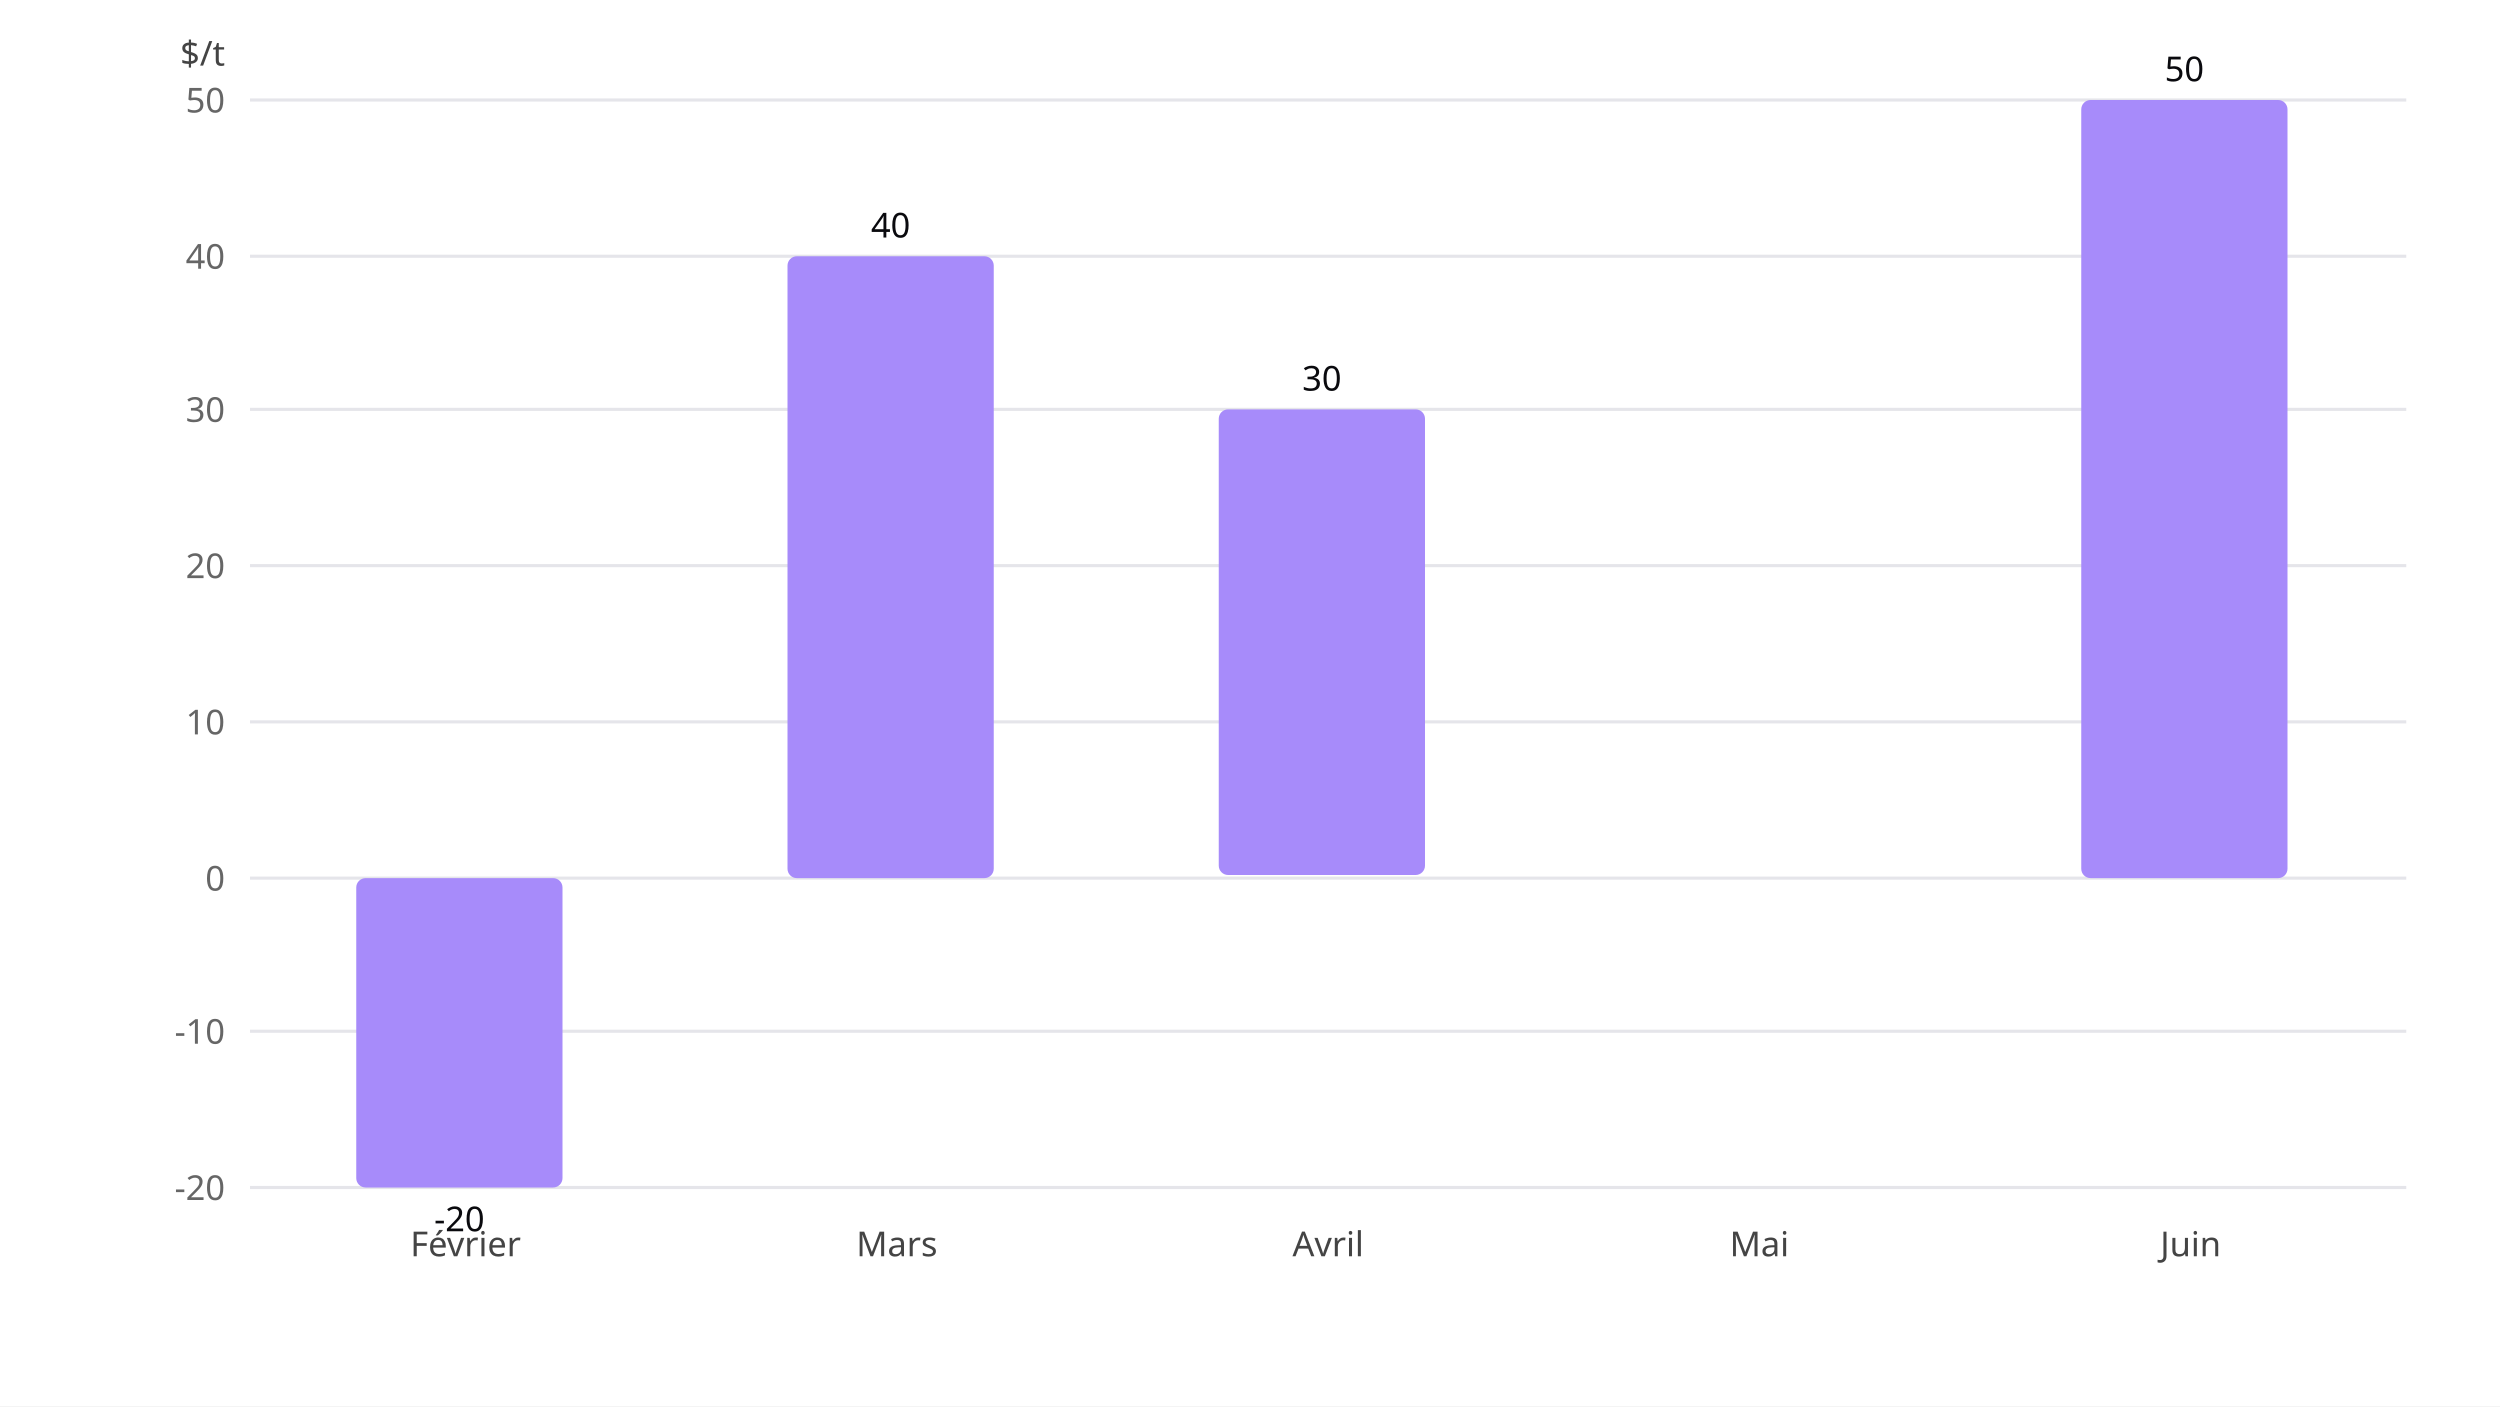
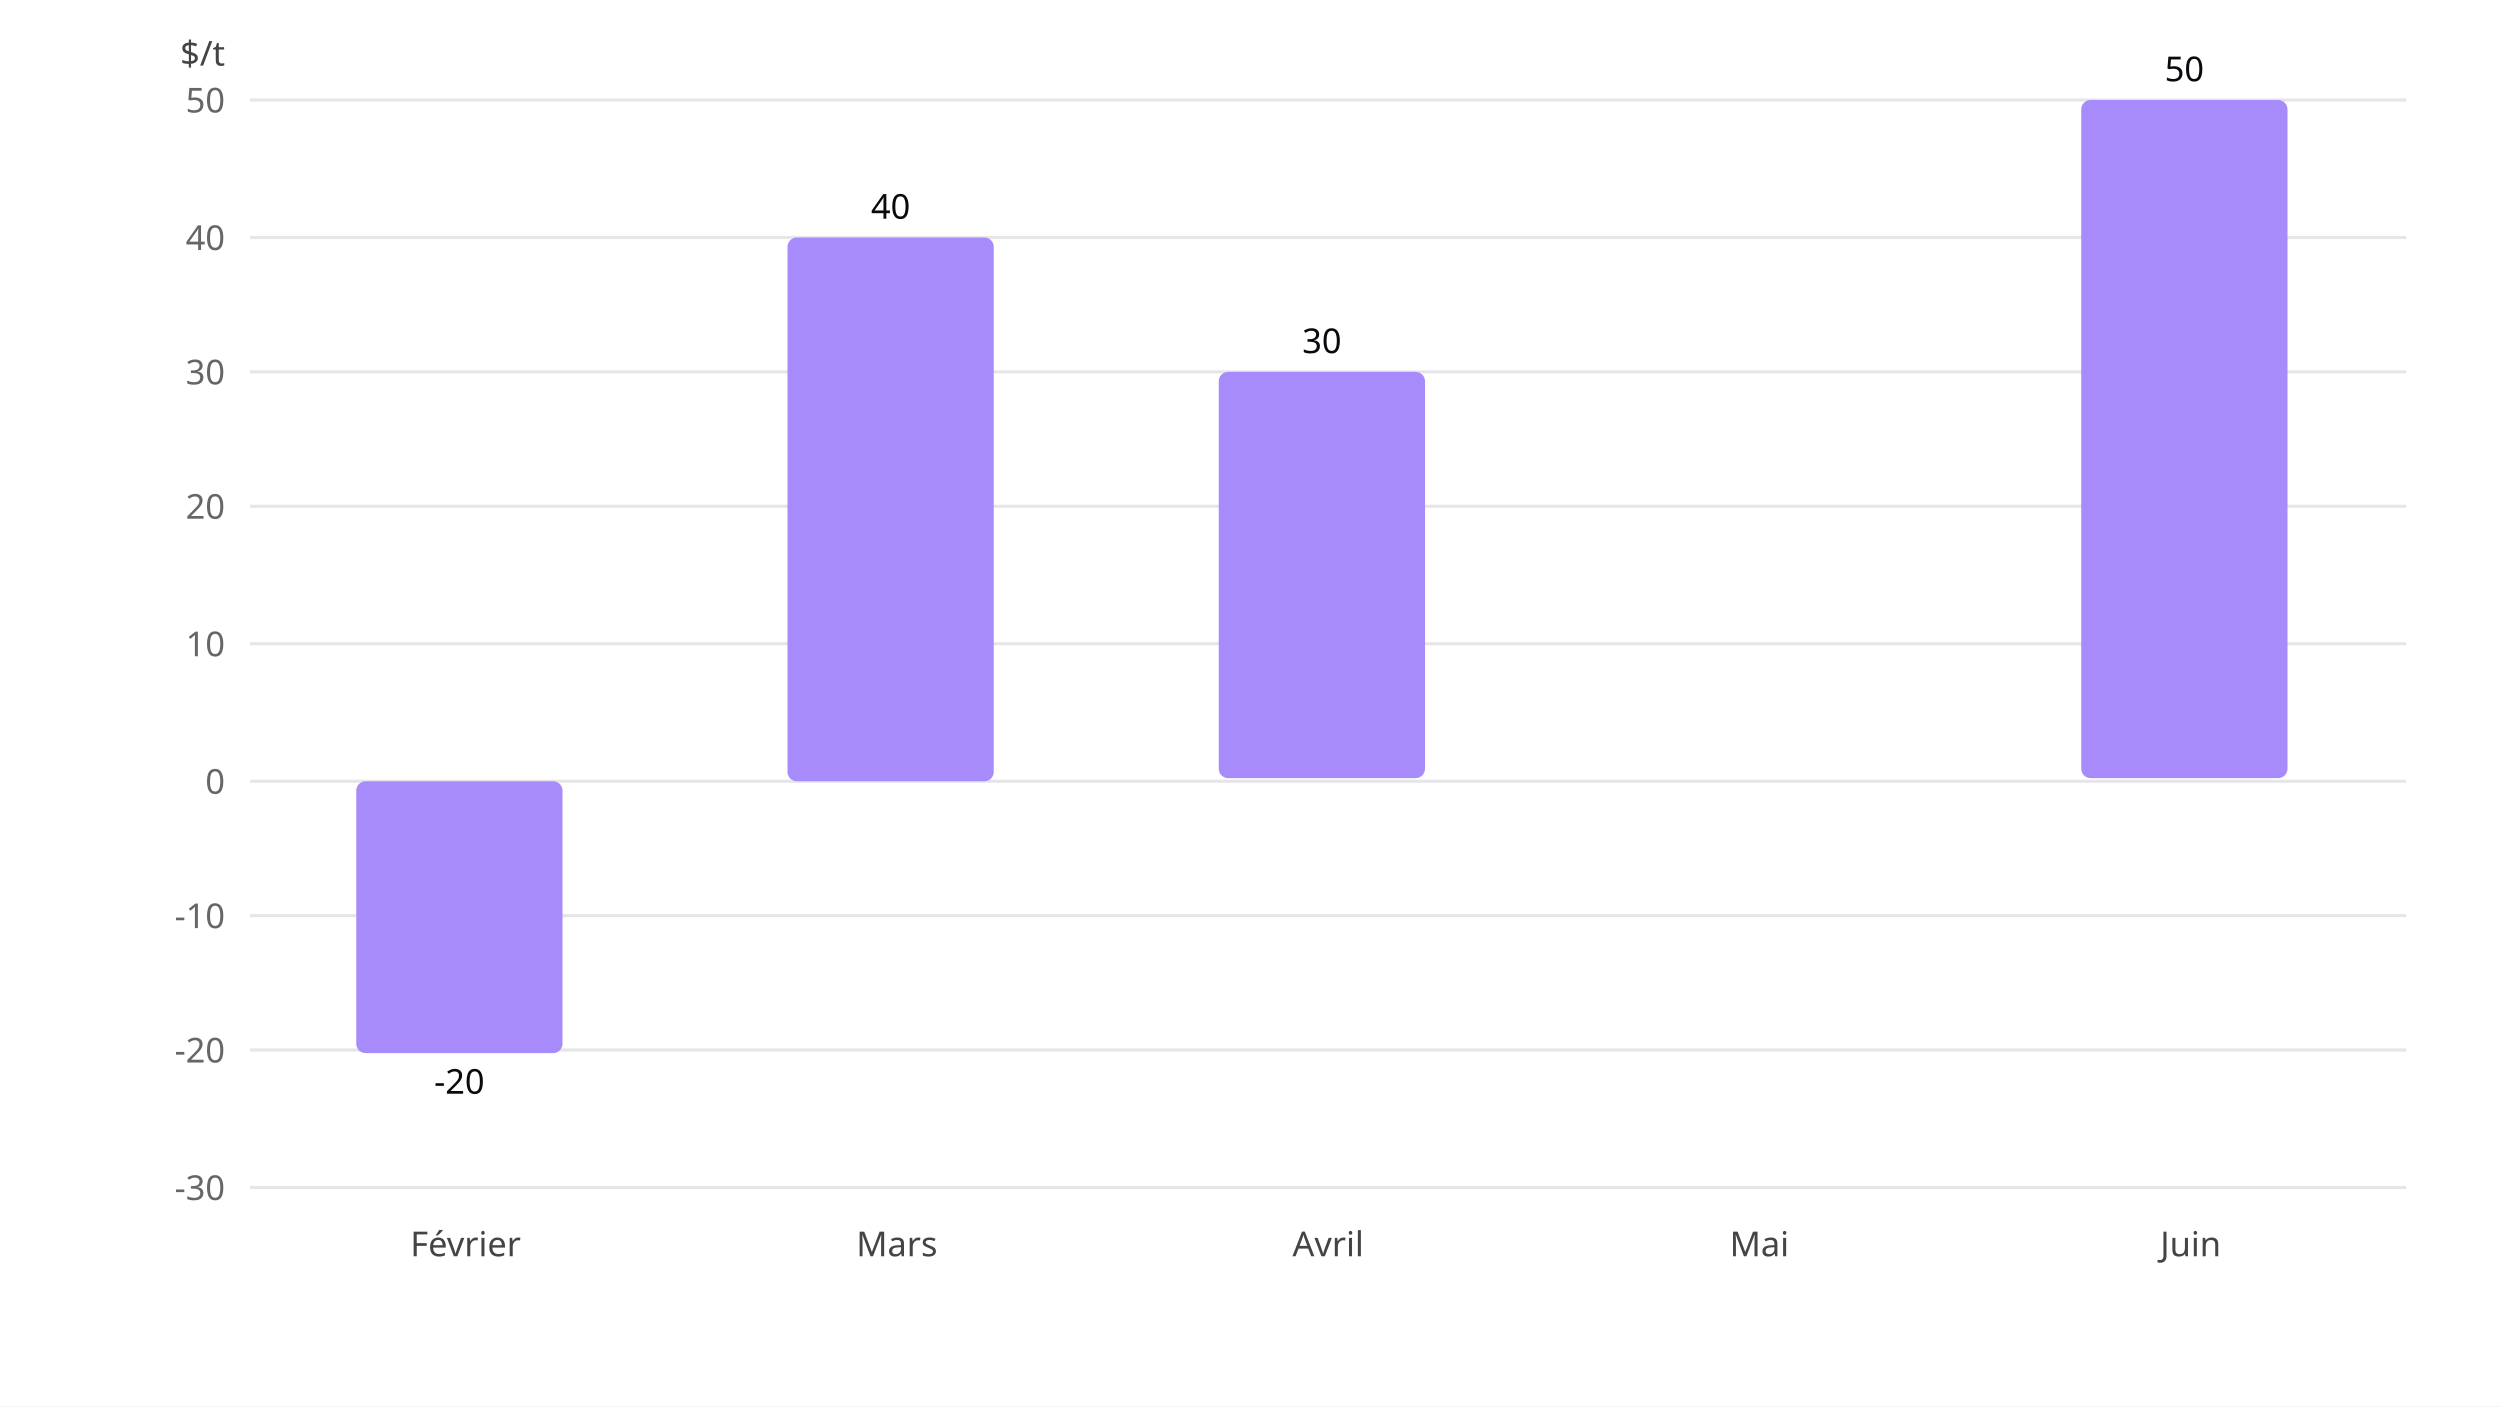
<svg xmlns="http://www.w3.org/2000/svg" viewBox="0 0 800 450" font-family="ui-sans-serif, system-ui">
  <rect width="800" height="450" fill="#ffffff" />
  <line x1="80" y1="380" x2="770" y2="380" stroke="#e5e5ea" stroke-width="1" />
-   <text x="72" y="384" text-anchor="end" fill="#666" font-size="11" font-family="ui-monospace">-20</text>
-   <line x1="80" y1="330" x2="770" y2="330" stroke="#e5e5ea" stroke-width="1" />
-   <text x="72" y="334" text-anchor="end" fill="#666" font-size="11" font-family="ui-monospace">-10</text>
-   <line x1="80" y1="281" x2="770" y2="281" stroke="#e5e5ea" stroke-width="1" />
-   <text x="72" y="285" text-anchor="end" fill="#666" font-size="11" font-family="ui-monospace">0</text>
-   <line x1="80" y1="231" x2="770" y2="231" stroke="#e5e5ea" stroke-width="1" />
-   <text x="72" y="235" text-anchor="end" fill="#666" font-size="11" font-family="ui-monospace">10</text>
-   <line x1="80" y1="181" x2="770" y2="181" stroke="#e5e5ea" stroke-width="1" />
-   <text x="72" y="185" text-anchor="end" fill="#666" font-size="11" font-family="ui-monospace">20</text>
-   <line x1="80" y1="131" x2="770" y2="131" stroke="#e5e5ea" stroke-width="1" />
-   <text x="72" y="135" text-anchor="end" fill="#666" font-size="11" font-family="ui-monospace">30</text>
-   <line x1="80" y1="82" x2="770" y2="82" stroke="#e5e5ea" stroke-width="1" />
-   <text x="72" y="86" text-anchor="end" fill="#666" font-size="11" font-family="ui-monospace">40</text>
+   <text x="72" y="384" text-anchor="end" fill="#666" font-size="11" font-family="ui-monospace">-30</text>
+   <line x1="80" y1="336" x2="770" y2="336" stroke="#e5e5ea" stroke-width="1" />
+   <text x="72" y="340" text-anchor="end" fill="#666" font-size="11" font-family="ui-monospace">-20</text>
+   <line x1="80" y1="293" x2="770" y2="293" stroke="#e5e5ea" stroke-width="1" />
+   <text x="72" y="297" text-anchor="end" fill="#666" font-size="11" font-family="ui-monospace">-10</text>
+   <line x1="80" y1="250" x2="770" y2="250" stroke="#e5e5ea" stroke-width="1" />
+   <text x="72" y="254" text-anchor="end" fill="#666" font-size="11" font-family="ui-monospace">0</text>
+   <line x1="80" y1="206" x2="770" y2="206" stroke="#e5e5ea" stroke-width="1" />
+   <text x="72" y="210" text-anchor="end" fill="#666" font-size="11" font-family="ui-monospace">10</text>
+   <line x1="80" y1="162" x2="770" y2="162" stroke="#e5e5ea" stroke-width="1" />
+   <text x="72" y="166" text-anchor="end" fill="#666" font-size="11" font-family="ui-monospace">20</text>
+   <line x1="80" y1="119" x2="770" y2="119" stroke="#e5e5ea" stroke-width="1" />
+   <text x="72" y="123" text-anchor="end" fill="#666" font-size="11" font-family="ui-monospace">30</text>
+   <line x1="80" y1="76" x2="770" y2="76" stroke="#e5e5ea" stroke-width="1" />
+   <text x="72" y="80" text-anchor="end" fill="#666" font-size="11" font-family="ui-monospace">40</text>
  <line x1="80" y1="32" x2="770" y2="32" stroke="#e5e5ea" stroke-width="1" />
  <text x="72" y="36" text-anchor="end" fill="#666" font-size="11" font-family="ui-monospace">50</text>
  <text x="72" y="21" text-anchor="end" fill="#444" font-size="11" font-family="ui-monospace">$/t</text>
-   <rect x="114" y="281" width="66" height="99" fill="#a78bfa" rx="3" />
-   <text x="147" y="394" text-anchor="middle" fill="#0a0a0e" font-size="11" font-family="ui-monospace">-20</text>
-   <text x="149" y="402" text-anchor="middle" fill="#444" font-size="11">Février</text>
-   <rect x="252" y="82" width="66" height="199" fill="#a78bfa" rx="3" />
-   <text x="285" y="76" text-anchor="middle" fill="#0a0a0e" font-size="11" font-family="ui-monospace">40</text>
-   <text x="287" y="402" text-anchor="middle" fill="#444" font-size="11">Mars</text>
-   <rect x="390" y="131" width="66" height="149" fill="#a78bfa" rx="3" />
-   <text x="423" y="125" text-anchor="middle" fill="#0a0a0e" font-size="11" font-family="ui-monospace">30</text>
-   <text x="425" y="402" text-anchor="middle" fill="#444" font-size="11">Avril</text>
-   <text x="563" y="402" text-anchor="middle" fill="#444" font-size="11">Mai</text>
-   <rect x="666" y="32" width="66" height="249" fill="#a78bfa" rx="3" />
+   <rect x="114" y="250" width="66" height="87" fill="#a78bfa" rx="3" />
+   <text x="147" y="350" text-anchor="middle" fill="#0a0a0e" font-size="11" font-family="ui-monospace">-20</text>
+   <text data-axe="x" x="149" y="402" text-anchor="middle" fill="#444" font-size="11">Février</text>
+   <rect x="252" y="76" width="66" height="174" fill="#a78bfa" rx="3" />
+   <text x="285" y="70" text-anchor="middle" fill="#0a0a0e" font-size="11" font-family="ui-monospace">40</text>
+   <text data-axe="x" x="287" y="402" text-anchor="middle" fill="#444" font-size="11">Mars</text>
+   <rect x="390" y="119" width="66" height="130" fill="#a78bfa" rx="3" />
+   <text x="423" y="113" text-anchor="middle" fill="#0a0a0e" font-size="11" font-family="ui-monospace">30</text>
+   <text data-axe="x" x="425" y="402" text-anchor="middle" fill="#444" font-size="11">Avril</text>
+   <text data-axe="x" x="563" y="402" text-anchor="middle" fill="#444" font-size="11">Mai</text>
+   <rect x="666" y="32" width="66" height="217" fill="#a78bfa" rx="3" />
  <text x="699" y="26" text-anchor="middle" fill="#0a0a0e" font-size="11" font-family="ui-monospace">50</text>
-   <text x="701" y="402" text-anchor="middle" fill="#444" font-size="11">Juin</text>
+   <text data-axe="x" x="701" y="402" text-anchor="middle" fill="#444" font-size="11">Juin</text>
</svg>
